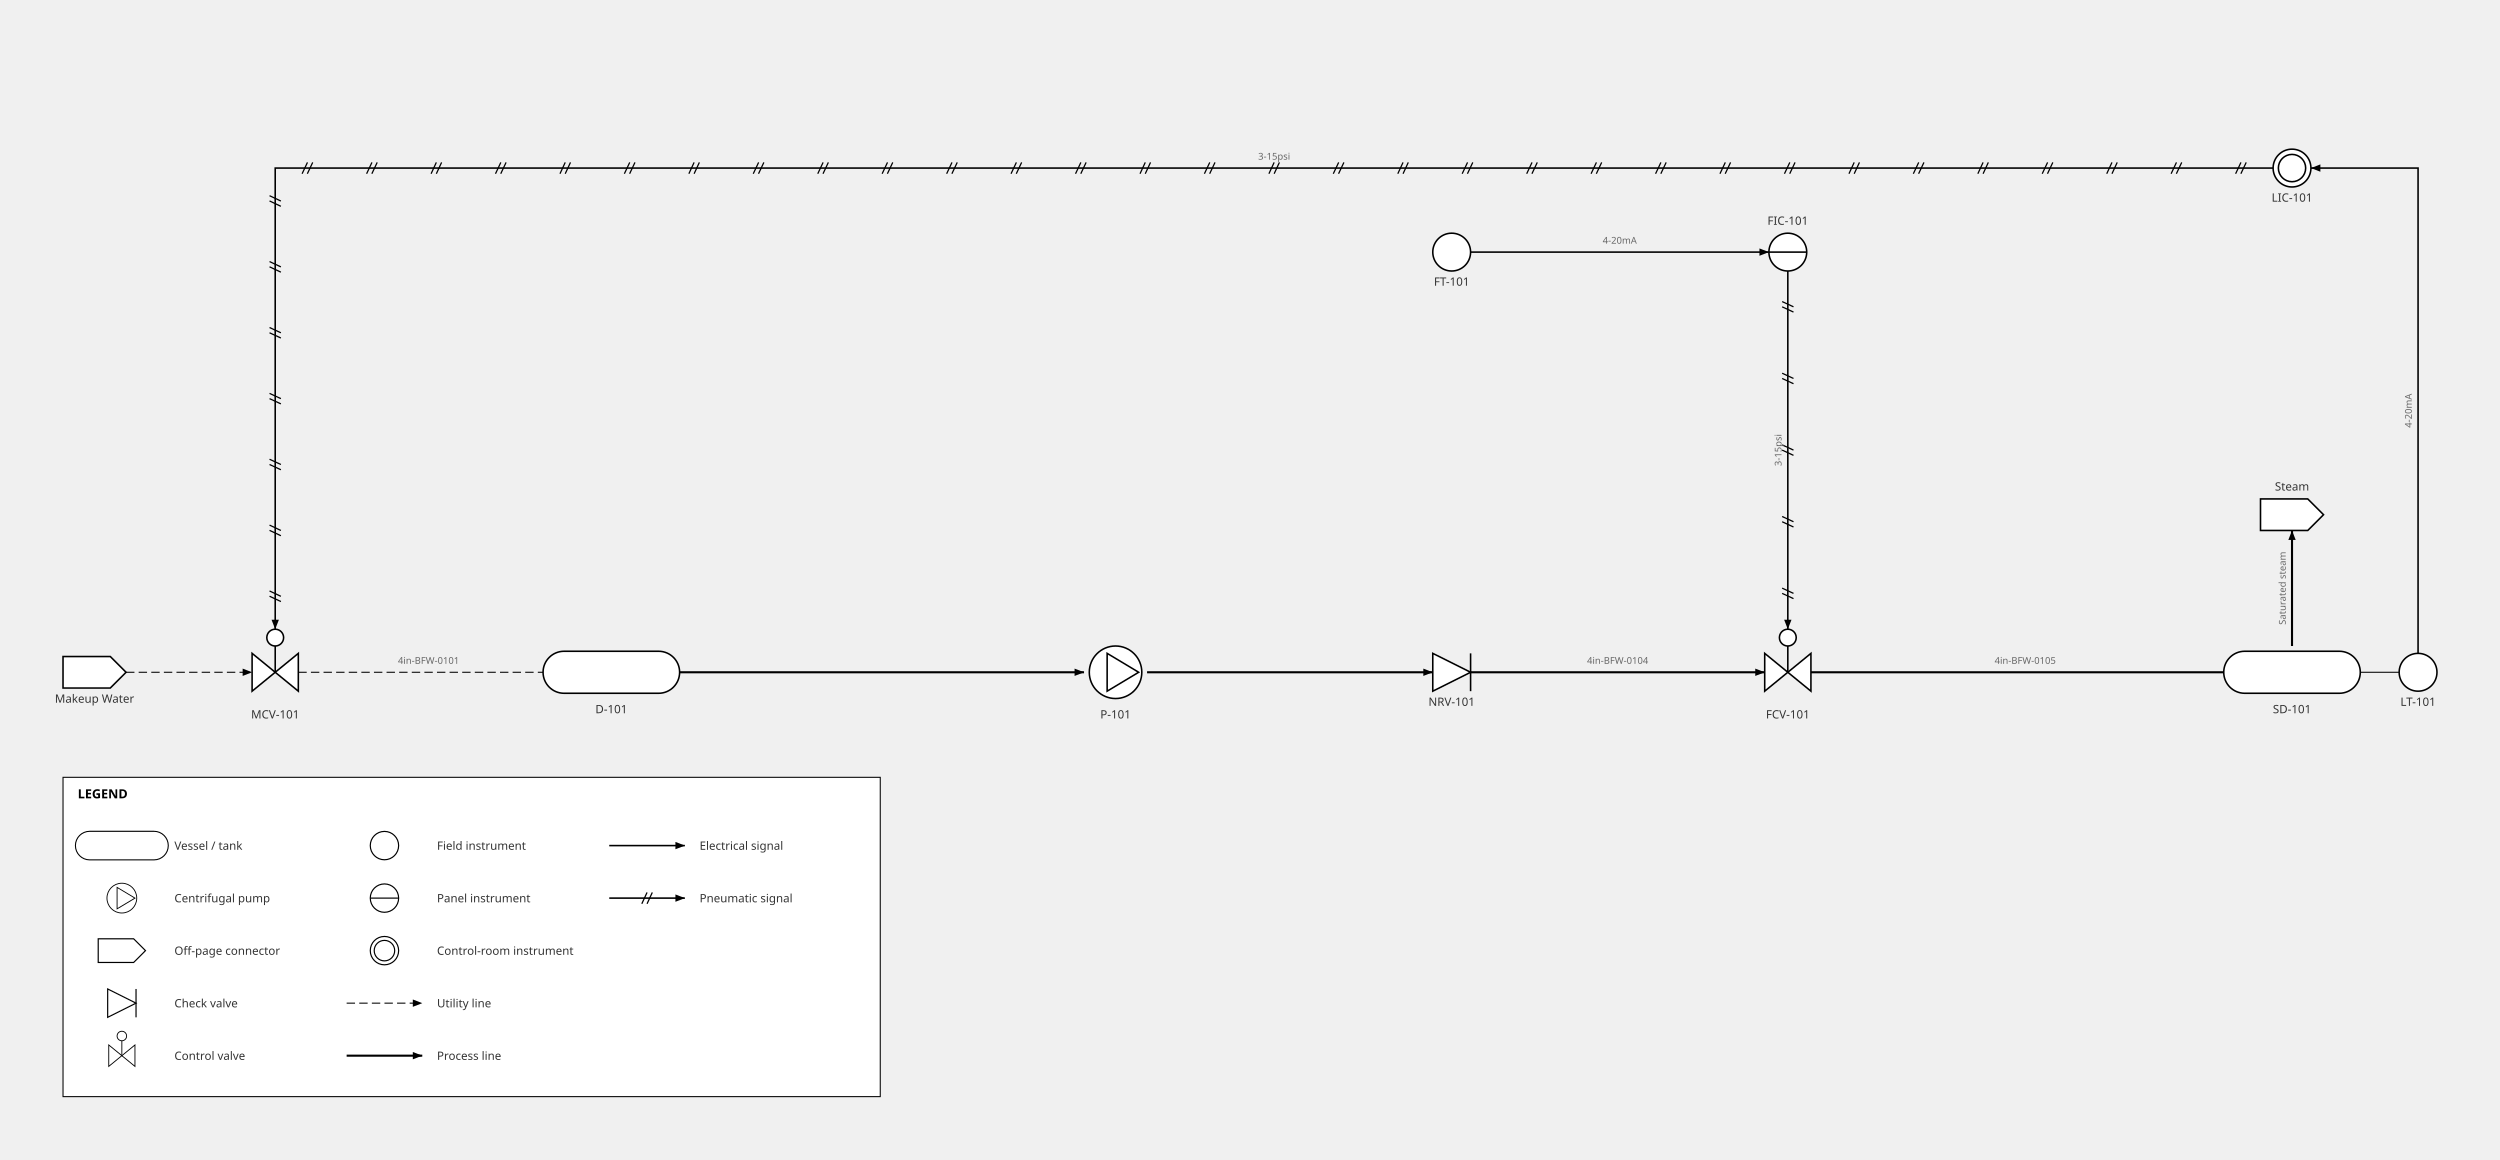
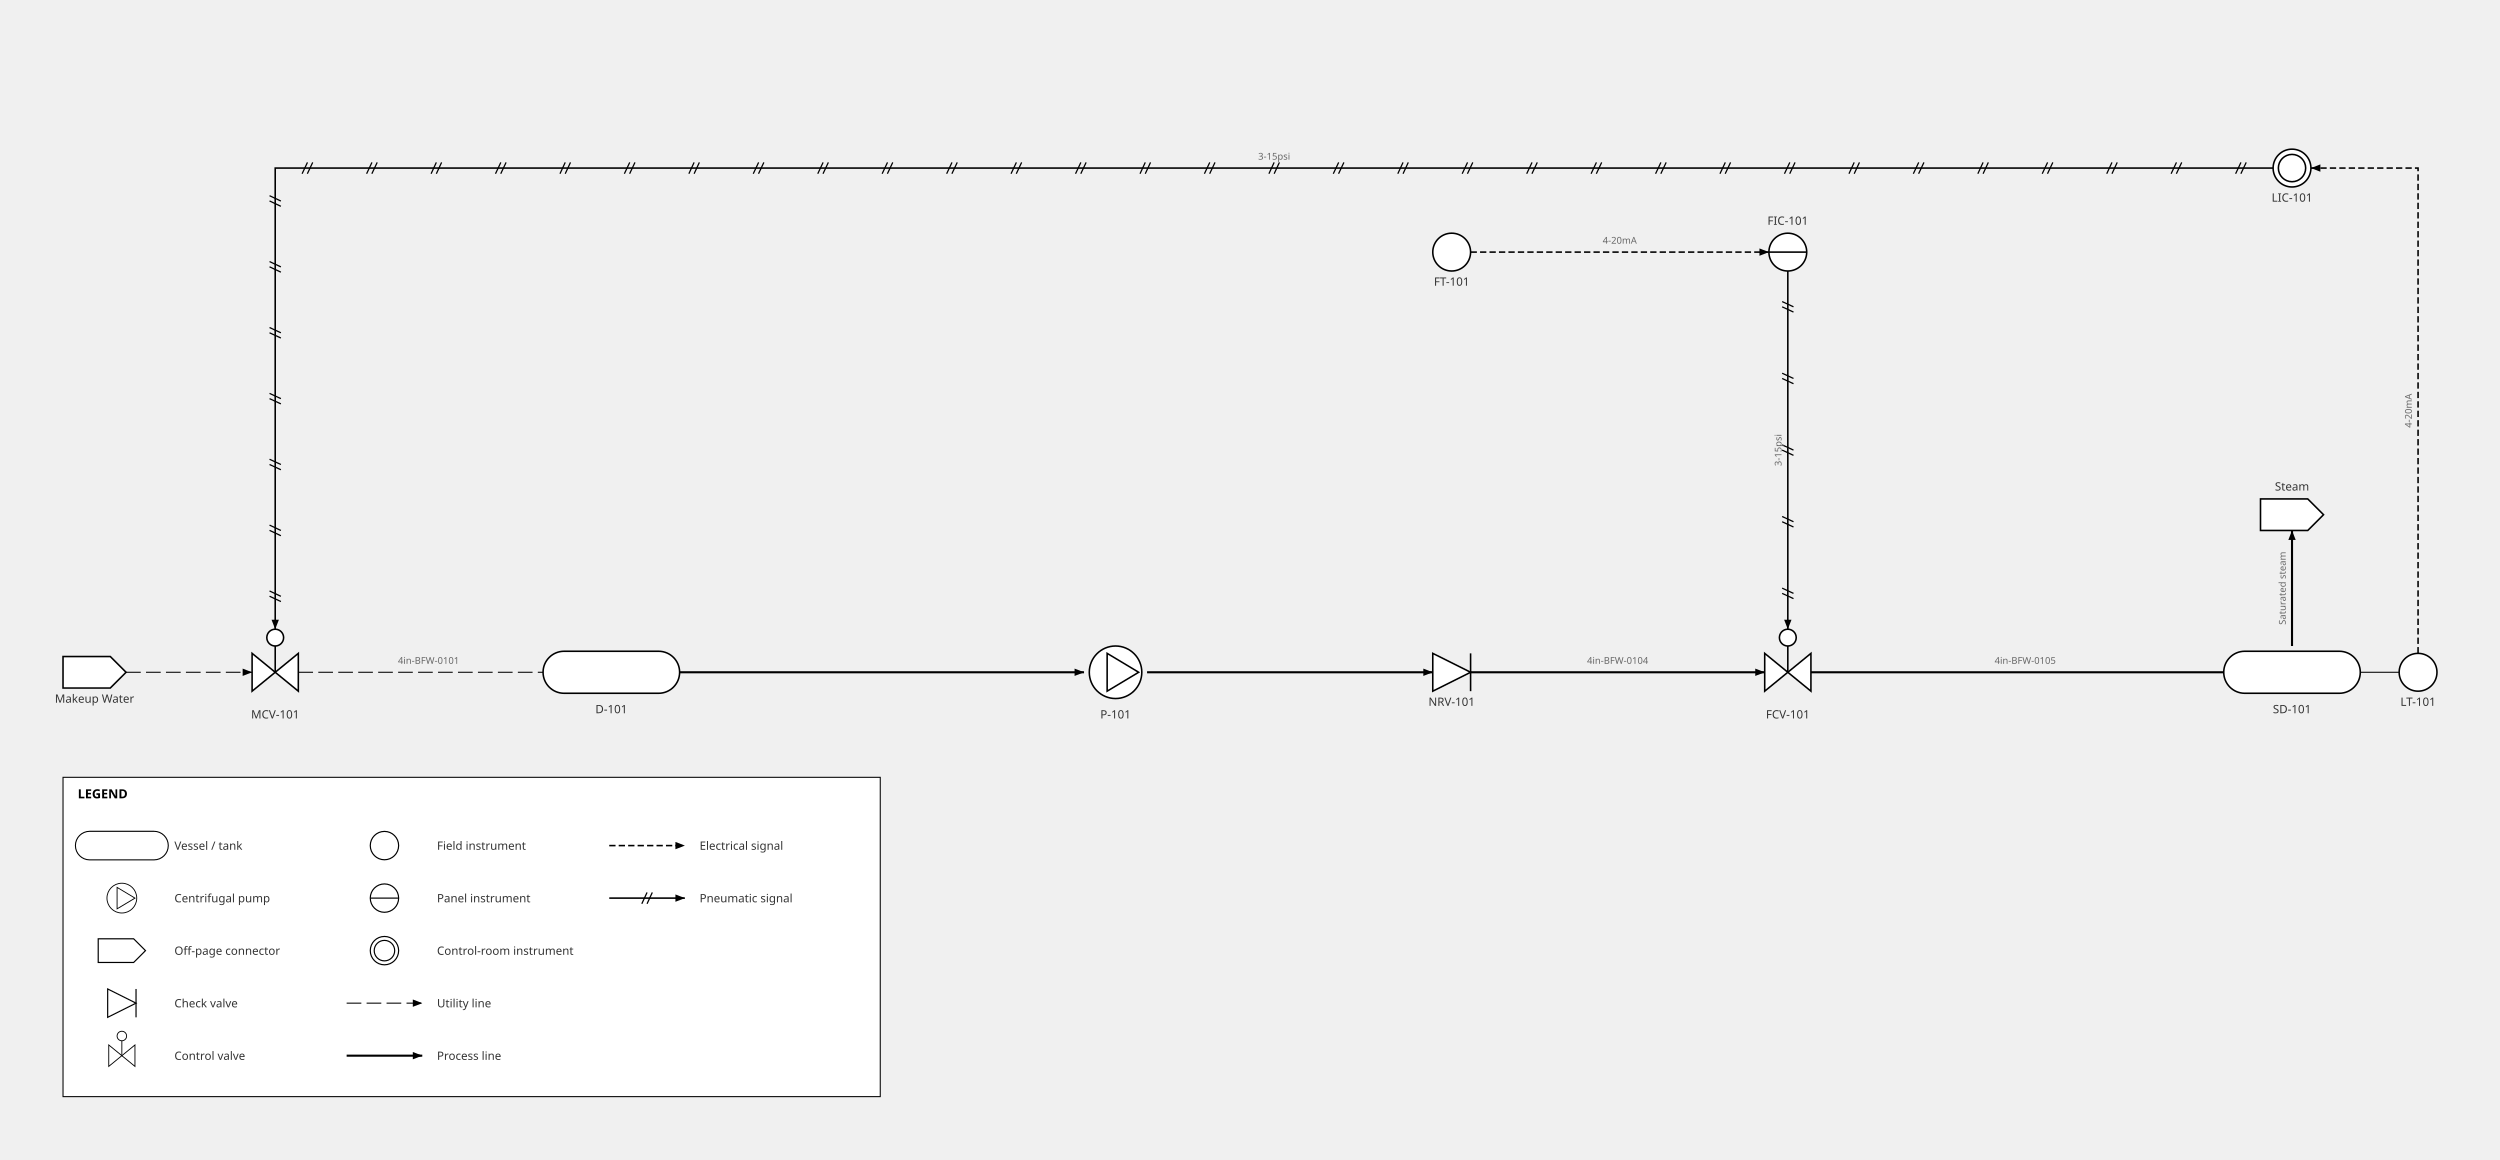
<svg xmlns="http://www.w3.org/2000/svg" xmlns:xlink="http://www.w3.org/1999/xlink" width="2380" height="1104" viewBox="0 0 2380 1104">
  <defs>
    <style>

    .equipment { fill: white; stroke: black; stroke-width: 1.5; }
    .valve { fill: white; stroke: black; stroke-width: 1.5; }
    .instrument { fill: white; stroke: black; stroke-width: 1.5; }
    .junction { fill: black; stroke: none; }
    .label { font-family: sans-serif; font-size: 11px; text-anchor: middle; fill: #333; }
    .line-label { font-family: sans-serif; font-size: 9px; text-anchor: middle; fill: #666; }
    .note { font-family: sans-serif; font-size: 11px; fill: #555; font-style: italic; }
    .line-process { fill: none; stroke: black; stroke-width: 2; }
-     .line-utility { fill: none; stroke: black; stroke-width: 1; stroke-dasharray: 8,4; }
+     .line-utility { fill: none; stroke: black; stroke-width: 1; stroke-dasharray: 14,5; }
    .line-drain { fill: none; stroke: black; stroke-width: 1; stroke-dasharray: 9,3,1.5,3; }
    .line-vent { fill: none; stroke: black; stroke-width: 1; stroke-dasharray: 1.5,4; stroke-linecap: round; }
    .line-attach { fill: none; stroke: black; stroke-width: 1; }
-     .signal-electrical { fill: none; stroke: black; stroke-width: 1.5; }
+     .signal-electrical { fill: none; stroke: black; stroke-width: 1.5; stroke-dasharray: 6,3; }
    .signal-pneumatic { fill: none; stroke: black; stroke-width: 1.5; }
    .signal-hydraulic { fill: none; stroke: black; stroke-width: 1.5; stroke-dasharray: 10,2,1,2; }
    .signal-digital { fill: none; stroke: black; stroke-width: 1.5; stroke-dasharray: 6,2,1,2; }
    </style>
    <g id="sym-vessel">
      <path d="M -45 -20 A 20 20 0 0 0 -45 20 L 45 20 A 20 20 0 0 0 45 -20 Z" fill="white" stroke="black" stroke-width="1.5" />
    </g>
    <g id="sym-pump">
      <circle cx="0.0" cy="0.0" r="25.0" fill="white" stroke="black" stroke-width="1.5" />
      <path d="M -8 -18 L 22 0 L -8 18 Z" fill="white" stroke="black" stroke-width="1.5" />
    </g>
    <g id="sym-connector">
      <path d="M -30 -15 L 15 -15 L 30 0 L 15 15 L -30 15 Z" fill="white" stroke="black" stroke-width="1.5" />
    </g>
    <g id="sym-check_valve">
      <path d="M -18 -18 L 18 0 L -18 18 Z" fill="white" stroke="black" stroke-width="1.5" />
      <line x1="18.0" y1="-18.0" x2="18.0" y2="18.0" fill="none" stroke="black" stroke-width="1.5" />
    </g>
    <g id="sym-control_valve">
      <path d="M -22 -18 L 0 0 L -22 18 Z M 22 -18 L 0 0 L 22 18 Z" fill="white" stroke="black" stroke-width="1.5" />
      <line x1="0.0" y1="0.0" x2="0.0" y2="-26.0" fill="none" stroke="black" stroke-width="1.5" />
      <circle cx="0.0" cy="-33.0" r="8.0" fill="white" stroke="black" stroke-width="1.5" />
    </g>
    <g id="sym-instr_field">
      <circle cx="0.0" cy="0.0" r="18.0" fill="white" stroke="black" stroke-width="1.5" />
    </g>
    <g id="sym-instr_panel">
      <circle cx="0.0" cy="0.0" r="18.0" fill="white" stroke="black" stroke-width="1.5" />
      <line x1="-18.0" y1="0.0" x2="18.0" y2="0.0" fill="none" stroke="black" stroke-width="1.5" />
    </g>
    <g id="sym-instr_control_room">
      <circle cx="0.0" cy="0.0" r="18.0" fill="white" stroke="black" stroke-width="1.5" />
      <circle cx="0.0" cy="0.0" r="13.0" fill="white" stroke="black" stroke-width="1.5" />
    </g>
  </defs>
  <g id="lines">
-     <polyline points="120.0,640.0 240.0,640.0" class="line-utility" fill="none" stroke="black" stroke-width="1" stroke-dasharray="8,4" />
+     <polyline points="120.0,640.0 240.0,640.0" class="line-utility" fill="none" stroke="black" stroke-width="1" stroke-dasharray="14,5" />
    <path d="M 0 0 L -9 -3.5 L -9 3.5 Z" fill="black" stroke="none" transform="translate(240.0,640.0) rotate(0.0)" />
-     <polyline points="284.0,640.0 532.0,640.0" class="line-utility" fill="none" stroke="black" stroke-width="1" stroke-dasharray="8,4" />
+     <polyline points="284.0,640.0 532.0,640.0" class="line-utility" fill="none" stroke="black" stroke-width="1" stroke-dasharray="14,5" />
    <path d="M 0 0 L -9 -3.5 L -9 3.5 Z" fill="black" stroke="none" transform="translate(532.0,640.0) rotate(0.0)" />
    <polyline points="632.0,640.0 1032.0,640.0" class="line-process" fill="none" stroke="black" stroke-width="2" />
    <path d="M 0 0 L -9 -3.5 L -9 3.5 Z" fill="black" stroke="none" transform="translate(1032.0,640.0) rotate(0.0)" />
    <polyline points="1092.0,640.0 1364.0,640.0" class="line-process" fill="none" stroke="black" stroke-width="2" />
    <path d="M 0 0 L -9 -3.5 L -9 3.5 Z" fill="black" stroke="none" transform="translate(1364.0,640.0) rotate(0.0)" />
    <polyline points="1400.0,640.0 1680.0,640.0" class="line-process" fill="none" stroke="black" stroke-width="2" />
    <path d="M 0 0 L -9 -3.5 L -9 3.5 Z" fill="black" stroke="none" transform="translate(1680.0,640.0) rotate(0.0)" />
    <polyline points="1724.0,640.0 2132.0,640.0" class="line-process" fill="none" stroke="black" stroke-width="2" />
    <path d="M 0 0 L -9 -3.5 L -9 3.5 Z" fill="black" stroke="none" transform="translate(2132.0,640.0) rotate(0.0)" />
    <polyline points="2182.0,615.0 2182.0,505.0" class="line-process" fill="none" stroke="black" stroke-width="2" />
    <path d="M 0 0 L -9 -3.5 L -9 3.5 Z" fill="black" stroke="none" transform="translate(2182.0,505.0) rotate(-90.0)" />
    <polyline points="2284.0,640.0 2232.0,640.0" class="line-attach" fill="none" stroke="black" stroke-width="1" />
  </g>
  <g id="signals">
-     <polyline points="1400.0,240.0 1684.0,240.0" class="signal-electrical" fill="none" stroke="black" stroke-width="1.5" />
+     <polyline points="1400.0,240.0 1684.0,240.0" class="signal-electrical" fill="none" stroke="black" stroke-width="1.5" stroke-dasharray="6,3" />
    <path d="M 0 0 L -9 -3.5 L -9 3.5 Z" fill="black" stroke="none" transform="translate(1684.0,240.0) rotate(0.0)" />
    <polyline points="1702.0,258.0 1702.0,599.0" class="signal-pneumatic" fill="none" stroke="black" stroke-width="1.5" />
    <path d="M 1696.6 287.1 L 1707.4 292.1 M 1696.6 292.1 L 1707.4 297.1 M 1696.6 355.3 L 1707.4 360.3 M 1696.6 360.3 L 1707.4 365.3 M 1696.6 423.5 L 1707.4 428.5 M 1696.6 428.5 L 1707.4 433.5 M 1696.6 491.7 L 1707.4 496.7 M 1696.6 496.7 L 1707.4 501.7 M 1696.6 559.9 L 1707.4 564.9 M 1696.6 564.9 L 1707.4 569.9" fill="none" stroke="black" stroke-width="1.2" />
    <path d="M 0 0 L -9 -3.5 L -9 3.5 Z" fill="black" stroke="none" transform="translate(1702.0,599.0) rotate(90.0)" />
-     <polyline points="2302.0,622.0 2302.0,160.0 2200.0,160.0" class="signal-electrical" fill="none" stroke="black" stroke-width="1.5" />
+     <polyline points="2302.0,622.0 2302.0,160.0 2200.0,160.0" class="signal-electrical" fill="none" stroke="black" stroke-width="1.5" stroke-dasharray="6,3" />
    <path d="M 0 0 L -9 -3.5 L -9 3.5 Z" fill="black" stroke="none" transform="translate(2200.0,160.0) rotate(180.0)" />
    <polyline points="2164.0,160.0 262.0,160.0 262.0,599.0" class="signal-pneumatic" fill="none" stroke="black" stroke-width="1.5" />
    <path d="M 2138.4 154.6 L 2133.3 165.4 M 2133.4 154.6 L 2128.3 165.4 M 2077.0 154.6 L 2071.9 165.4 M 2072.0 154.6 L 2066.9 165.4 M 2015.6 154.6 L 2010.6 165.4 M 2010.6 154.6 L 2005.6 165.4 M 1954.3 154.6 L 1949.2 165.4 M 1949.3 154.6 L 1944.2 165.4 M 1892.9 154.6 L 1887.9 165.4 M 1887.9 154.6 L 1882.9 165.4 M 1831.6 154.6 L 1826.5 165.4 M 1826.6 154.6 L 1821.5 165.4 M 1770.2 154.6 L 1765.2 165.4 M 1765.2 154.6 L 1760.2 165.4 M 1708.9 154.6 L 1703.8 165.4 M 1703.9 154.6 L 1698.8 165.4 M 1647.5 154.6 L 1642.4 165.4 M 1642.5 154.6 L 1637.4 165.4 M 1586.2 154.6 L 1581.1 165.4 M 1581.2 154.6 L 1576.1 165.4 M 1524.8 154.6 L 1519.7 165.4 M 1519.8 154.6 L 1514.7 165.4 M 1463.5 154.6 L 1458.4 165.4 M 1458.5 154.6 L 1453.4 165.4 M 1402.1 154.6 L 1397.0 165.4 M 1397.1 154.6 L 1392.0 165.4 M 1340.7 154.6 L 1335.7 165.4 M 1335.7 154.6 L 1330.7 165.4 M 1279.4 154.6 L 1274.3 165.4 M 1274.4 154.6 L 1269.3 165.4 M 1218.0 154.6 L 1213.0 165.4 M 1213.0 154.6 L 1208.0 165.4 M 1156.7 154.6 L 1151.6 165.4 M 1151.7 154.6 L 1146.6 165.4 M 1095.3 154.6 L 1090.3 165.4 M 1090.3 154.6 L 1085.3 165.4 M 1034.0 154.6 L 1028.9 165.4 M 1029.0 154.6 L 1023.9 165.4 M 972.6 154.6 L 967.5 165.4 M 967.6 154.6 L 962.5 165.4 M 911.3 154.6 L 906.2 165.4 M 906.3 154.6 L 901.2 165.4 M 849.9 154.6 L 844.8 165.4 M 844.9 154.6 L 839.8 165.4 M 788.6 154.6 L 783.5 165.4 M 783.6 154.6 L 778.5 165.4 M 727.2 154.6 L 722.1 165.4 M 722.2 154.6 L 717.1 165.4 M 665.8 154.6 L 660.8 165.4 M 660.8 154.6 L 655.8 165.4 M 604.5 154.6 L 599.4 165.4 M 599.5 154.6 L 594.4 165.4 M 543.1 154.6 L 538.1 165.4 M 538.1 154.6 L 533.1 165.4 M 481.8 154.6 L 476.7 165.4 M 476.8 154.6 L 471.7 165.4 M 420.4 154.6 L 415.4 165.4 M 415.4 154.6 L 410.4 165.4 M 359.1 154.6 L 354.0 165.4 M 354.1 154.6 L 349.0 165.4 M 297.7 154.6 L 292.6 165.4 M 292.7 154.6 L 287.6 165.4 M 256.6 186.3 L 267.4 191.4 M 256.6 191.3 L 267.4 196.4 M 256.6 249.0 L 267.4 254.1 M 256.6 254.0 L 267.4 259.1 M 256.6 311.8 L 267.4 316.8 M 256.6 316.8 L 267.4 321.8 M 256.6 374.5 L 267.4 379.5 M 256.6 379.5 L 267.4 384.5 M 256.6 437.2 L 267.4 442.2 M 256.6 442.2 L 267.4 447.2 M 256.6 499.9 L 267.4 505.0 M 256.6 504.9 L 267.4 510.0 M 256.6 562.6 L 267.4 567.7 M 256.6 567.6 L 267.4 572.7" fill="none" stroke="black" stroke-width="1.2" />
    <path d="M 0 0 L -9 -3.5 L -9 3.5 Z" fill="black" stroke="none" transform="translate(262.0,599.0) rotate(90.0)" />
  </g>
  <g id="symbols">
    <use id="D101" href="#sym-vessel" xlink:href="#sym-vessel" class="equipment" transform="translate(582.0,640.0)" />
    <use id="P101" href="#sym-pump" xlink:href="#sym-pump" class="equipment" transform="translate(1062.0,640.0)" />
    <use id="NRV101" href="#sym-check_valve" xlink:href="#sym-check_valve" class="valve" transform="translate(1382.0,640.0)" />
    <use id="FCV101" href="#sym-control_valve" xlink:href="#sym-control_valve" class="valve" transform="translate(1702.0,640.0)" />
    <use id="SD101" href="#sym-vessel" xlink:href="#sym-vessel" class="equipment" transform="translate(2182.0,640.0)" />
    <use id="STEAM" href="#sym-connector" xlink:href="#sym-connector" class="equipment" transform="translate(2182.0,490.0)" />
    <use id="MAKEUP" href="#sym-connector" xlink:href="#sym-connector" class="equipment" transform="translate(90.0,640.0)" />
    <use id="MCV101" href="#sym-control_valve" xlink:href="#sym-control_valve" class="valve" transform="translate(262.0,640.0)" />
    <use id="FT101" href="#sym-instr_field" xlink:href="#sym-instr_field" class="instrument" transform="translate(1382.0,240.0)" />
    <use id="FIC101" href="#sym-instr_panel" xlink:href="#sym-instr_panel" class="instrument" transform="translate(1702.0,240.0)" />
    <use id="LT101" href="#sym-instr_field" xlink:href="#sym-instr_field" class="instrument" transform="translate(2302.0,640.0)" />
    <use id="LIC101" href="#sym-instr_control_room" xlink:href="#sym-instr_control_room" class="instrument" transform="translate(2182.0,160.0)" />
  </g>
  <g id="labels">
    <text x="582.0" y="679.0" class="label">D-101</text>
    <text x="1062.0" y="684.0" class="label">P-101</text>
    <text x="1382.0" y="672.0" class="label">NRV-101</text>
    <text x="1702.0" y="684.0" class="label">FCV-101</text>
    <text x="2182.0" y="679.0" class="label">SD-101</text>
    <text x="2182.0" y="467.0" class="label">Steam</text>
    <text x="90.0" y="669.0" class="label">Makeup Water</text>
    <text x="262.0" y="684.0" class="label">MCV-101</text>
    <text x="1382.0" y="272.0" class="label">FT-101</text>
    <text x="1702.0" y="214.0" class="label">FIC-101</text>
    <text x="2302.0" y="672.0" class="label">LT-101</text>
    <text x="2182.0" y="192.0" class="label">LIC-101</text>
    <text x="408.0" y="632.0" class="line-label">4in-BFW-0101</text>
    <text x="1540.0" y="632.0" class="line-label">4in-BFW-0104</text>
    <text x="1928.0" y="632.0" class="line-label">4in-BFW-0105</text>
    <text x="2176.0" y="560.0" class="line-label" transform="rotate(-90,2176.0,560.0)">Saturated steam</text>
    <text x="1542.0" y="232.0" class="line-label">4-20mA</text>
    <text x="1696.0" y="428.5" class="line-label" transform="rotate(-90,1696.0,428.5)">3-15psi</text>
    <text x="2296.0" y="391.0" class="line-label" transform="rotate(-90,2296.0,391.0)">4-20mA</text>
    <text x="1213.0" y="152.0" class="line-label">3-15psi</text>
  </g>
  <g id="notes">
  </g>
  <g id="legend">
    <rect x="60.0" y="740.0" width="778.0" height="304.0" fill="white" stroke="black" stroke-width="1" />
    <text x="74.0" y="760.0" font-family="sans-serif" font-size="12" font-weight="bold" fill="black" stroke="none">LEGEND</text>
    <use href="#sym-vessel" xlink:href="#sym-vessel" transform="translate(116.0,805.0) scale(0.680)" />
    <text x="166.0" y="809.0" class="label" style="text-anchor:start">Vessel / tank</text>
    <use href="#sym-pump" xlink:href="#sym-pump" transform="translate(116.0,855.0) scale(0.567)" />
    <text x="166.0" y="859.0" class="label" style="text-anchor:start">Centrifugal pump</text>
    <use href="#sym-connector" xlink:href="#sym-connector" transform="translate(116.0,905.0) scale(0.750)" />
    <text x="166.0" y="909.0" class="label" style="text-anchor:start">Off-page connector</text>
    <use href="#sym-check_valve" xlink:href="#sym-check_valve" transform="translate(116.0,955.0) scale(0.750)" />
    <text x="166.0" y="959.0" class="label" style="text-anchor:start">Check valve</text>
    <use href="#sym-control_valve" xlink:href="#sym-control_valve" transform="translate(116.0,1005.0) scale(0.567)" />
    <text x="166.0" y="1009.0" class="label" style="text-anchor:start">Control valve</text>
    <use href="#sym-instr_field" xlink:href="#sym-instr_field" transform="translate(366.0,805.0) scale(0.750)" />
    <text x="416.0" y="809.0" class="label" style="text-anchor:start">Field instrument</text>
    <use href="#sym-instr_panel" xlink:href="#sym-instr_panel" transform="translate(366.0,855.0) scale(0.750)" />
    <text x="416.0" y="859.0" class="label" style="text-anchor:start">Panel instrument</text>
    <use href="#sym-instr_control_room" xlink:href="#sym-instr_control_room" transform="translate(366.0,905.0) scale(0.750)" />
    <text x="416.0" y="909.0" class="label" style="text-anchor:start">Control-room instrument</text>
-     <polyline points="330.0,955.0 402.0,955.0" class="line-utility" fill="none" stroke="black" stroke-width="1" stroke-dasharray="8,4" />
+     <polyline points="330.0,955.0 402.0,955.0" class="line-utility" fill="none" stroke="black" stroke-width="1" stroke-dasharray="14,5" />
    <path d="M 0 0 L -9 -3.5 L -9 3.5 Z" fill="black" stroke="none" transform="translate(402.0,955.0) rotate(0.0)" />
    <text x="416.0" y="959.0" class="label" style="text-anchor:start">Utility line</text>
    <polyline points="330.0,1005.0 402.0,1005.0" class="line-process" fill="none" stroke="black" stroke-width="2" />
    <path d="M 0 0 L -9 -3.5 L -9 3.5 Z" fill="black" stroke="none" transform="translate(402.0,1005.0) rotate(0.0)" />
    <text x="416.0" y="1009.0" class="label" style="text-anchor:start">Process line</text>
-     <polyline points="580.0,805.0 652.0,805.0" class="signal-electrical" fill="none" stroke="black" stroke-width="1.5" />
+     <polyline points="580.0,805.0 652.0,805.0" class="signal-electrical" fill="none" stroke="black" stroke-width="1.5" stroke-dasharray="6,3" />
    <path d="M 0 0 L -9 -3.5 L -9 3.5 Z" fill="black" stroke="none" transform="translate(652.0,805.0) rotate(0.0)" />
    <text x="666.0" y="809.0" class="label" style="text-anchor:start">Electrical signal</text>
    <polyline points="580.0,855.0 652.0,855.0" class="signal-pneumatic" fill="none" stroke="black" stroke-width="1.5" />
    <path d="M 611.0 860.4 L 616.0 849.6 M 616.0 860.4 L 621.0 849.6" fill="none" stroke="black" stroke-width="1.2" />
    <path d="M 0 0 L -9 -3.5 L -9 3.5 Z" fill="black" stroke="none" transform="translate(652.0,855.0) rotate(0.0)" />
    <text x="666.0" y="859.0" class="label" style="text-anchor:start">Pneumatic signal</text>
  </g>
</svg>
